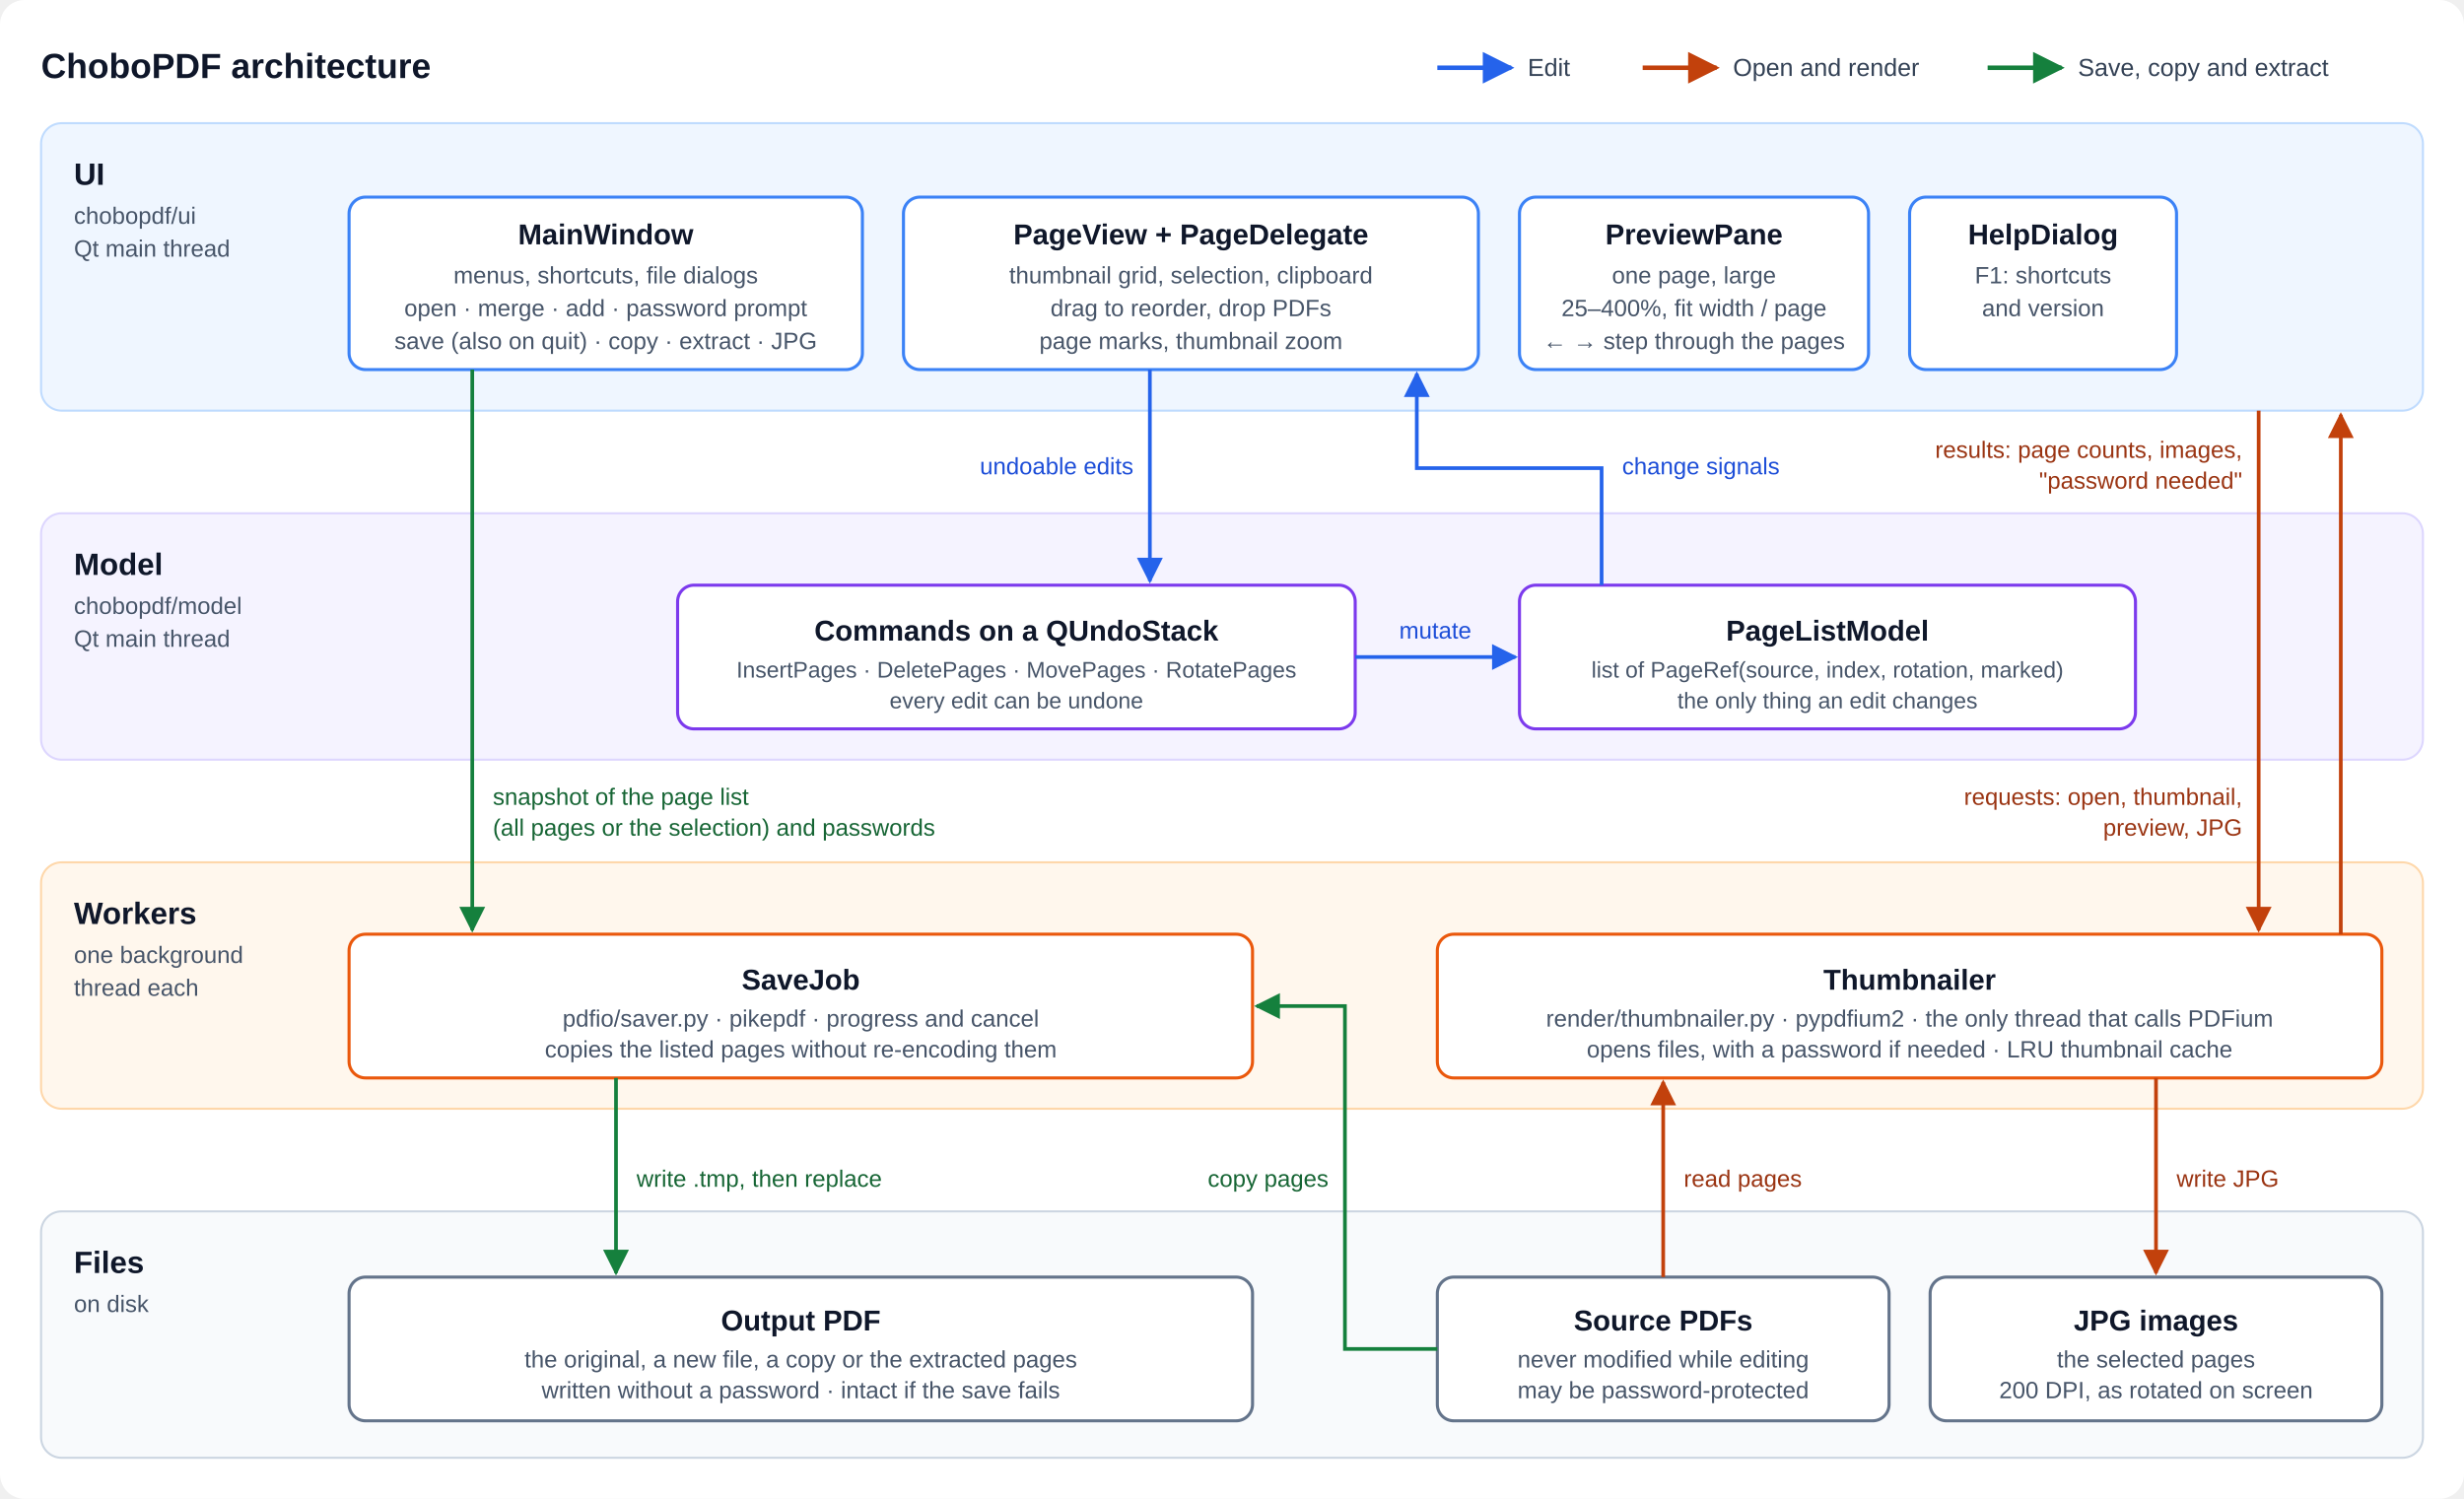
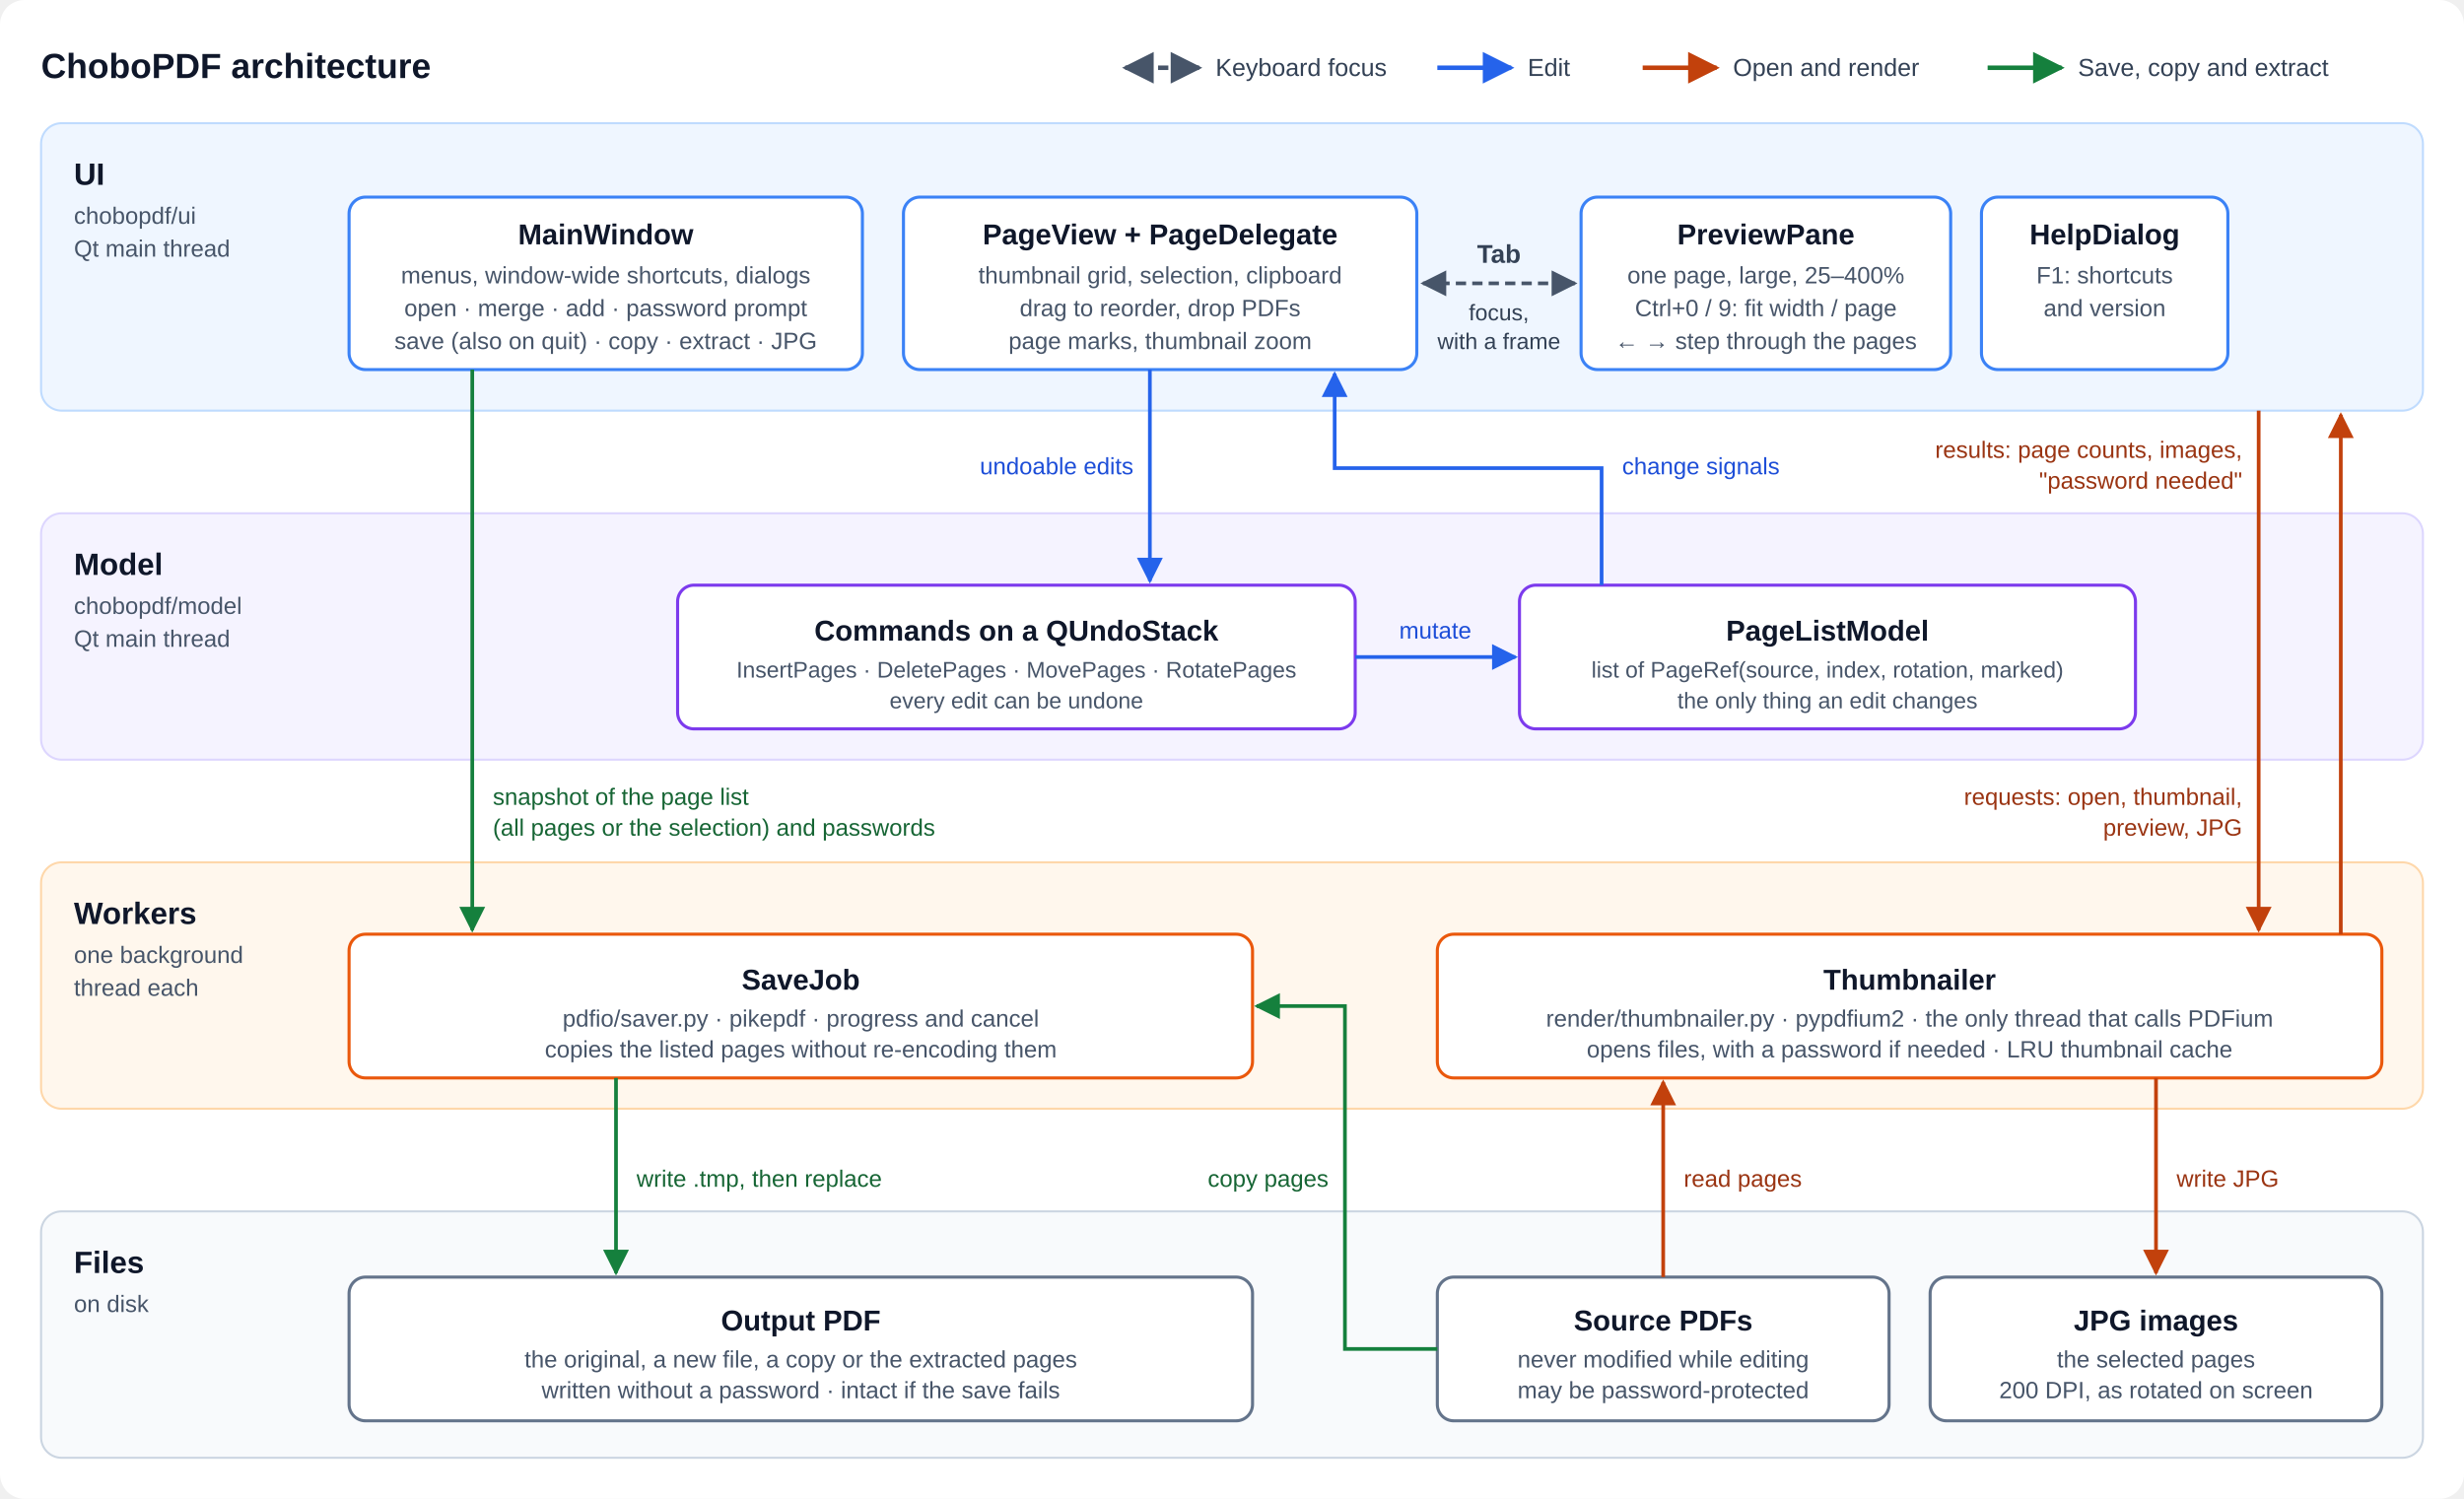
<svg xmlns="http://www.w3.org/2000/svg" viewBox="0 0 1200 730" width="1200" height="730" role="img" aria-labelledby="title desc" font-family="'Segoe UI', system-ui, -apple-system, 'Helvetica Neue', Arial, sans-serif">
  <defs>
    <marker id="edit" viewBox="0 0 10 10" refX="9" refY="5" markerWidth="7" markerHeight="7" orient="auto-start-reverse">
      <path d="M0,0 L10,5 L0,10 z" fill="#2563eb" />
    </marker>
    <marker id="render" viewBox="0 0 10 10" refX="9" refY="5" markerWidth="7" markerHeight="7" orient="auto-start-reverse">
      <path d="M0,0 L10,5 L0,10 z" fill="#c2410c" />
    </marker>
    <marker id="save" viewBox="0 0 10 10" refX="9" refY="5" markerWidth="7" markerHeight="7" orient="auto-start-reverse">
      <path d="M0,0 L10,5 L0,10 z" fill="#15803d" />
    </marker>
+     <marker id="focus" viewBox="0 0 10 10" refX="9" refY="5" markerWidth="7" markerHeight="7" orient="auto-start-reverse">
+       <path d="M0,0 L10,5 L0,10 z" fill="#475569" />
+     </marker>
  </defs>
  <rect width="1200" height="730" rx="12" fill="#ffffff" />
  <text x="20" y="38" font-size="17" font-weight="700" fill="#0f172a">ChoboPDF architecture</text>
  <g font-size="12" fill="#334155">
+     <path d="M548,33 H584" stroke="#475569" stroke-width="2.2" stroke-dasharray="5 3" marker-start="url(#focus)" marker-end="url(#focus)" />
+     <text x="592" y="37">Keyboard focus</text>
    <path d="M700,33 H736" stroke="#2563eb" stroke-width="2.2" marker-end="url(#edit)" />
    <text x="744" y="37">Edit</text>
    <path d="M800,33 H836" stroke="#c2410c" stroke-width="2.2" marker-end="url(#render)" />
    <text x="844" y="37">Open and render</text>
    <path d="M968,33 H1004" stroke="#15803d" stroke-width="2.2" marker-end="url(#save)" />
    <text x="1012" y="37">Save, copy and extract</text>
  </g>
  <g stroke-width="1">
    <rect x="20" y="60" width="1160" height="140" rx="10" fill="#eff6ff" stroke="#bfdbfe" />
    <rect x="20" y="250" width="1160" height="120" rx="10" fill="#f5f3ff" stroke="#ddd6fe" />
    <rect x="20" y="420" width="1160" height="120" rx="10" fill="#fff7ed" stroke="#fed7aa" />
    <rect x="20" y="590" width="1160" height="120" rx="10" fill="#f8fafc" stroke="#cbd5e1" />
  </g>
  <g fill="#0f172a">
    <text x="36" y="90" font-size="15" font-weight="700">UI</text>
    <text x="36" y="109" font-size="11.5" fill="#475569">chobopdf/ui</text>
    <text x="36" y="125" font-size="11.5" fill="#475569">Qt main thread</text>
    <text x="36" y="280" font-size="15" font-weight="700">Model</text>
    <text x="36" y="299" font-size="11.5" fill="#475569">chobopdf/model</text>
    <text x="36" y="315" font-size="11.5" fill="#475569">Qt main thread</text>
    <text x="36" y="450" font-size="15" font-weight="700">Workers</text>
    <text x="36" y="469" font-size="11.5" fill="#475569">one background</text>
    <text x="36" y="485" font-size="11.5" fill="#475569">thread each</text>
    <text x="36" y="620" font-size="15" font-weight="700">Files</text>
    <text x="36" y="639" font-size="11.5" fill="#475569">on disk</text>
  </g>
  <g fill="#ffffff" stroke-width="1.5">
    <rect x="170" y="96" width="250" height="84" rx="8" stroke="#3b82f6" />
-     <rect x="440" y="96" width="280" height="84" rx="8" stroke="#3b82f6" />
-     <rect x="740" y="96" width="170" height="84" rx="8" stroke="#3b82f6" />
-     <rect x="930" y="96" width="130" height="84" rx="8" stroke="#3b82f6" />
+     <rect x="440" y="96" width="250" height="84" rx="8" stroke="#3b82f6" />
+     <rect x="770" y="96" width="180" height="84" rx="8" stroke="#3b82f6" />
+     <rect x="965" y="96" width="120" height="84" rx="8" stroke="#3b82f6" />
    <rect x="330" y="285" width="330" height="70" rx="8" stroke="#7c3aed" />
    <rect x="740" y="285" width="300" height="70" rx="8" stroke="#7c3aed" />
    <rect x="170" y="455" width="440" height="70" rx="8" stroke="#ea580c" />
    <rect x="700" y="455" width="460" height="70" rx="8" stroke="#ea580c" />
    <rect x="170" y="622" width="440" height="70" rx="8" stroke="#64748b" />
    <rect x="700" y="622" width="220" height="70" rx="8" stroke="#64748b" />
    <rect x="940" y="622" width="220" height="70" rx="8" stroke="#64748b" />
  </g>
  <g text-anchor="middle" fill="#0f172a">
    <text x="295" y="119" font-size="14" font-weight="700">MainWindow</text>
-     <text x="295" y="138" font-size="11.5" fill="#475569">menus, shortcuts, file dialogs</text>
+     <text x="295" y="138" font-size="11.5" fill="#475569">menus, window-wide shortcuts, dialogs</text>
    <text x="295" y="154" font-size="11.5" fill="#475569">open · merge · add · password prompt</text>
    <text x="295" y="170" font-size="11.5" fill="#475569">save (also on quit) · copy · extract · JPG</text>
-     <text x="580" y="119" font-size="14" font-weight="700">PageView + PageDelegate</text>
-     <text x="580" y="138" font-size="11.5" fill="#475569">thumbnail grid, selection, clipboard</text>
-     <text x="580" y="154" font-size="11.5" fill="#475569">drag to reorder, drop PDFs</text>
-     <text x="580" y="170" font-size="11.5" fill="#475569">page marks, thumbnail zoom</text>
-     <text x="825" y="119" font-size="14" font-weight="700">PreviewPane</text>
-     <text x="825" y="138" font-size="11.5" fill="#475569">one page, large</text>
-     <text x="825" y="154" font-size="11.5" fill="#475569">25–400%, fit width / page</text>
-     <text x="825" y="170" font-size="11.5" fill="#475569">← → step through the pages</text>
-     <text x="995" y="119" font-size="14" font-weight="700">HelpDialog</text>
-     <text x="995" y="138" font-size="11.5" fill="#475569">F1: shortcuts</text>
-     <text x="995" y="154" font-size="11.5" fill="#475569">and version</text>
+     <text x="565" y="119" font-size="14" font-weight="700">PageView + PageDelegate</text>
+     <text x="565" y="138" font-size="11.5" fill="#475569">thumbnail grid, selection, clipboard</text>
+     <text x="565" y="154" font-size="11.5" fill="#475569">drag to reorder, drop PDFs</text>
+     <text x="565" y="170" font-size="11.5" fill="#475569">page marks, thumbnail zoom</text>
+     <text x="860" y="119" font-size="14" font-weight="700">PreviewPane</text>
+     <text x="860" y="138" font-size="11.5" fill="#475569">one page, large, 25–400%</text>
+     <text x="860" y="154" font-size="11.5" fill="#475569">Ctrl+0 / 9: fit width / page</text>
+     <text x="860" y="170" font-size="11.5" fill="#475569">← → step through the pages</text>
+     <text x="1025" y="119" font-size="14" font-weight="700">HelpDialog</text>
+     <text x="1025" y="138" font-size="11.5" fill="#475569">F1: shortcuts</text>
+     <text x="1025" y="154" font-size="11.5" fill="#475569">and version</text>
    <text x="495" y="312" font-size="14" font-weight="700">Commands on a QUndoStack</text>
    <text x="495" y="330" font-size="11" fill="#475569">InsertPages · DeletePages · MovePages · RotatePages</text>
    <text x="495" y="345" font-size="11" fill="#475569">every edit can be undone</text>
    <text x="890" y="312" font-size="14" font-weight="700">PageListModel</text>
    <text x="890" y="330" font-size="11" fill="#475569">list of PageRef(source, index, rotation, marked)</text>
    <text x="890" y="345" font-size="11" fill="#475569">the only thing an edit changes</text>
    <text x="390" y="482" font-size="14" font-weight="700">SaveJob</text>
    <text x="390" y="500" font-size="11.5" fill="#475569">pdfio/saver.py · pikepdf · progress and cancel</text>
    <text x="390" y="515" font-size="11.5" fill="#475569">copies the listed pages without re-encoding them</text>
    <text x="930" y="482" font-size="14" font-weight="700">Thumbnailer</text>
    <text x="930" y="500" font-size="11.5" fill="#475569">render/thumbnailer.py · pypdfium2 · the only thread that calls PDFium</text>
    <text x="930" y="515" font-size="11.5" fill="#475569">opens files, with a password if needed · LRU thumbnail cache</text>
    <text x="390" y="648" font-size="14" font-weight="700">Output PDF</text>
    <text x="390" y="666" font-size="11.5" fill="#475569">the original, a new file, a copy or the extracted pages</text>
    <text x="390" y="681" font-size="11.5" fill="#475569">written without a password · intact if the save fails</text>
    <text x="810" y="648" font-size="14" font-weight="700">Source PDFs</text>
    <text x="810" y="666" font-size="11.5" fill="#475569">never modified while editing</text>
    <text x="810" y="681" font-size="11.5" fill="#475569">may be password-protected</text>
    <text x="1050" y="648" font-size="14" font-weight="700">JPG images</text>
    <text x="1050" y="666" font-size="11.5" fill="#475569">the selected pages</text>
    <text x="1050" y="681" font-size="11.5" fill="#475569">200 DPI, as rotated on screen</text>
  </g>
+   <path d="M693,138 H767" fill="none" stroke="#475569" stroke-width="1.8" stroke-dasharray="5 3" marker-start="url(#focus)" marker-end="url(#focus)" />
+   <g text-anchor="middle" fill="#334155">
+     <text x="730" y="128" font-size="12.5" font-weight="700">Tab</text>
+     <text x="730" y="156" font-size="11">focus,</text>
+     <text x="730" y="170" font-size="11">with a frame</text>
+   </g>
  <g fill="none" stroke="#2563eb" stroke-width="1.8" marker-end="url(#edit)">
    <path d="M560,180 V283" />
    <path d="M660,320 H738" />
-     <path d="M780,285 V228 H690 V182" />
+     <path d="M780,285 V228 H650 V182" />
  </g>
  <g font-size="11.5" fill="#1d4ed8">
    <text x="552" y="231" text-anchor="end">undoable edits</text>
    <text x="699" y="311" text-anchor="middle">mutate</text>
    <text x="790" y="231">change signals</text>
  </g>
  <g fill="none" stroke="#c2410c" stroke-width="1.8" marker-end="url(#render)">
    <path d="M1100,200 V453" />
    <path d="M1140,455 V202" />
    <path d="M810,622 V527" />
    <path d="M1050,525 V620" />
  </g>
  <g font-size="11.5" fill="#9a3412">
    <text x="1092" y="392" text-anchor="end">requests: open, thumbnail,</text>
    <text x="1092" y="407" text-anchor="end">preview, JPG</text>
    <text x="1092" y="223" text-anchor="end">results: page counts, images,</text>
    <text x="1092" y="238" text-anchor="end">"password needed"</text>
    <text x="820" y="578">read pages</text>
    <text x="1060" y="578">write JPG</text>
  </g>
  <g fill="none" stroke="#15803d" stroke-width="1.8" marker-end="url(#save)">
    <path d="M230,180 V453" />
    <path d="M700,657 H655 V490 H612" />
    <path d="M300,525 V620" />
  </g>
  <g font-size="11.5" fill="#166534">
    <text x="240" y="392">snapshot of the page list</text>
    <text x="240" y="407">(all pages or the selection) and passwords</text>
    <text x="310" y="578">write .tmp, then replace</text>
    <text x="647" y="578" text-anchor="end">copy pages</text>
  </g>
</svg>
